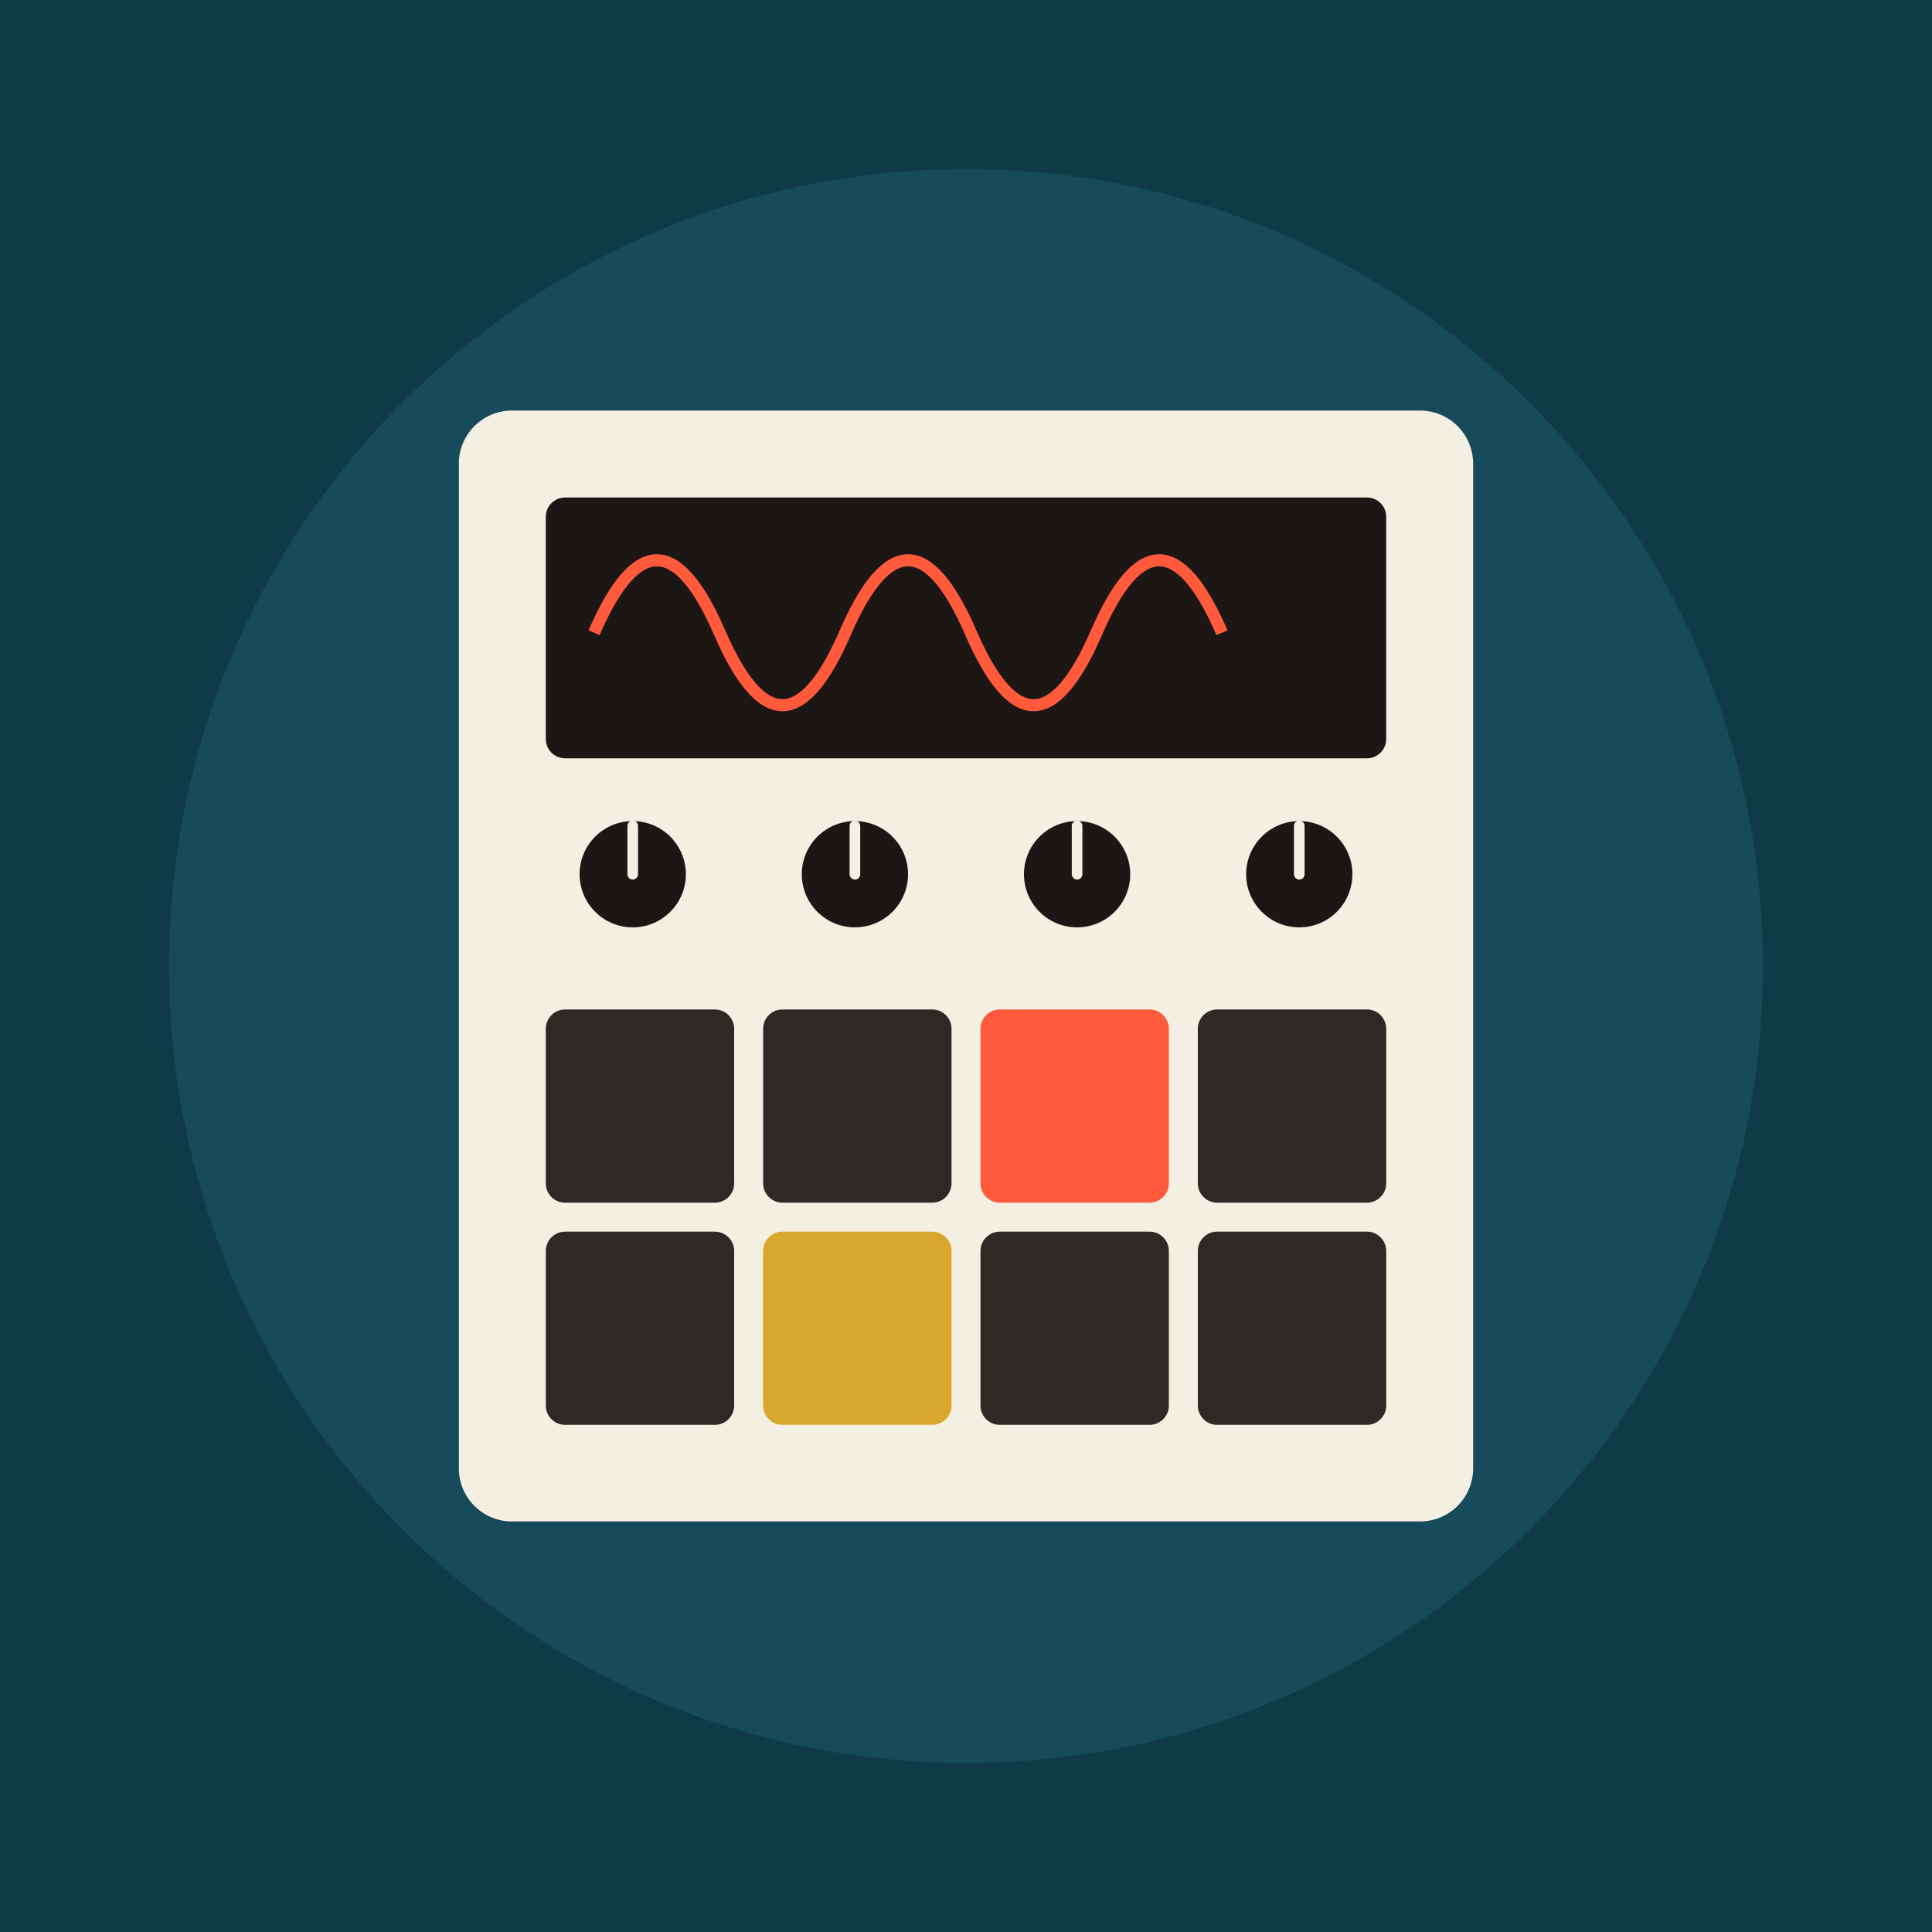
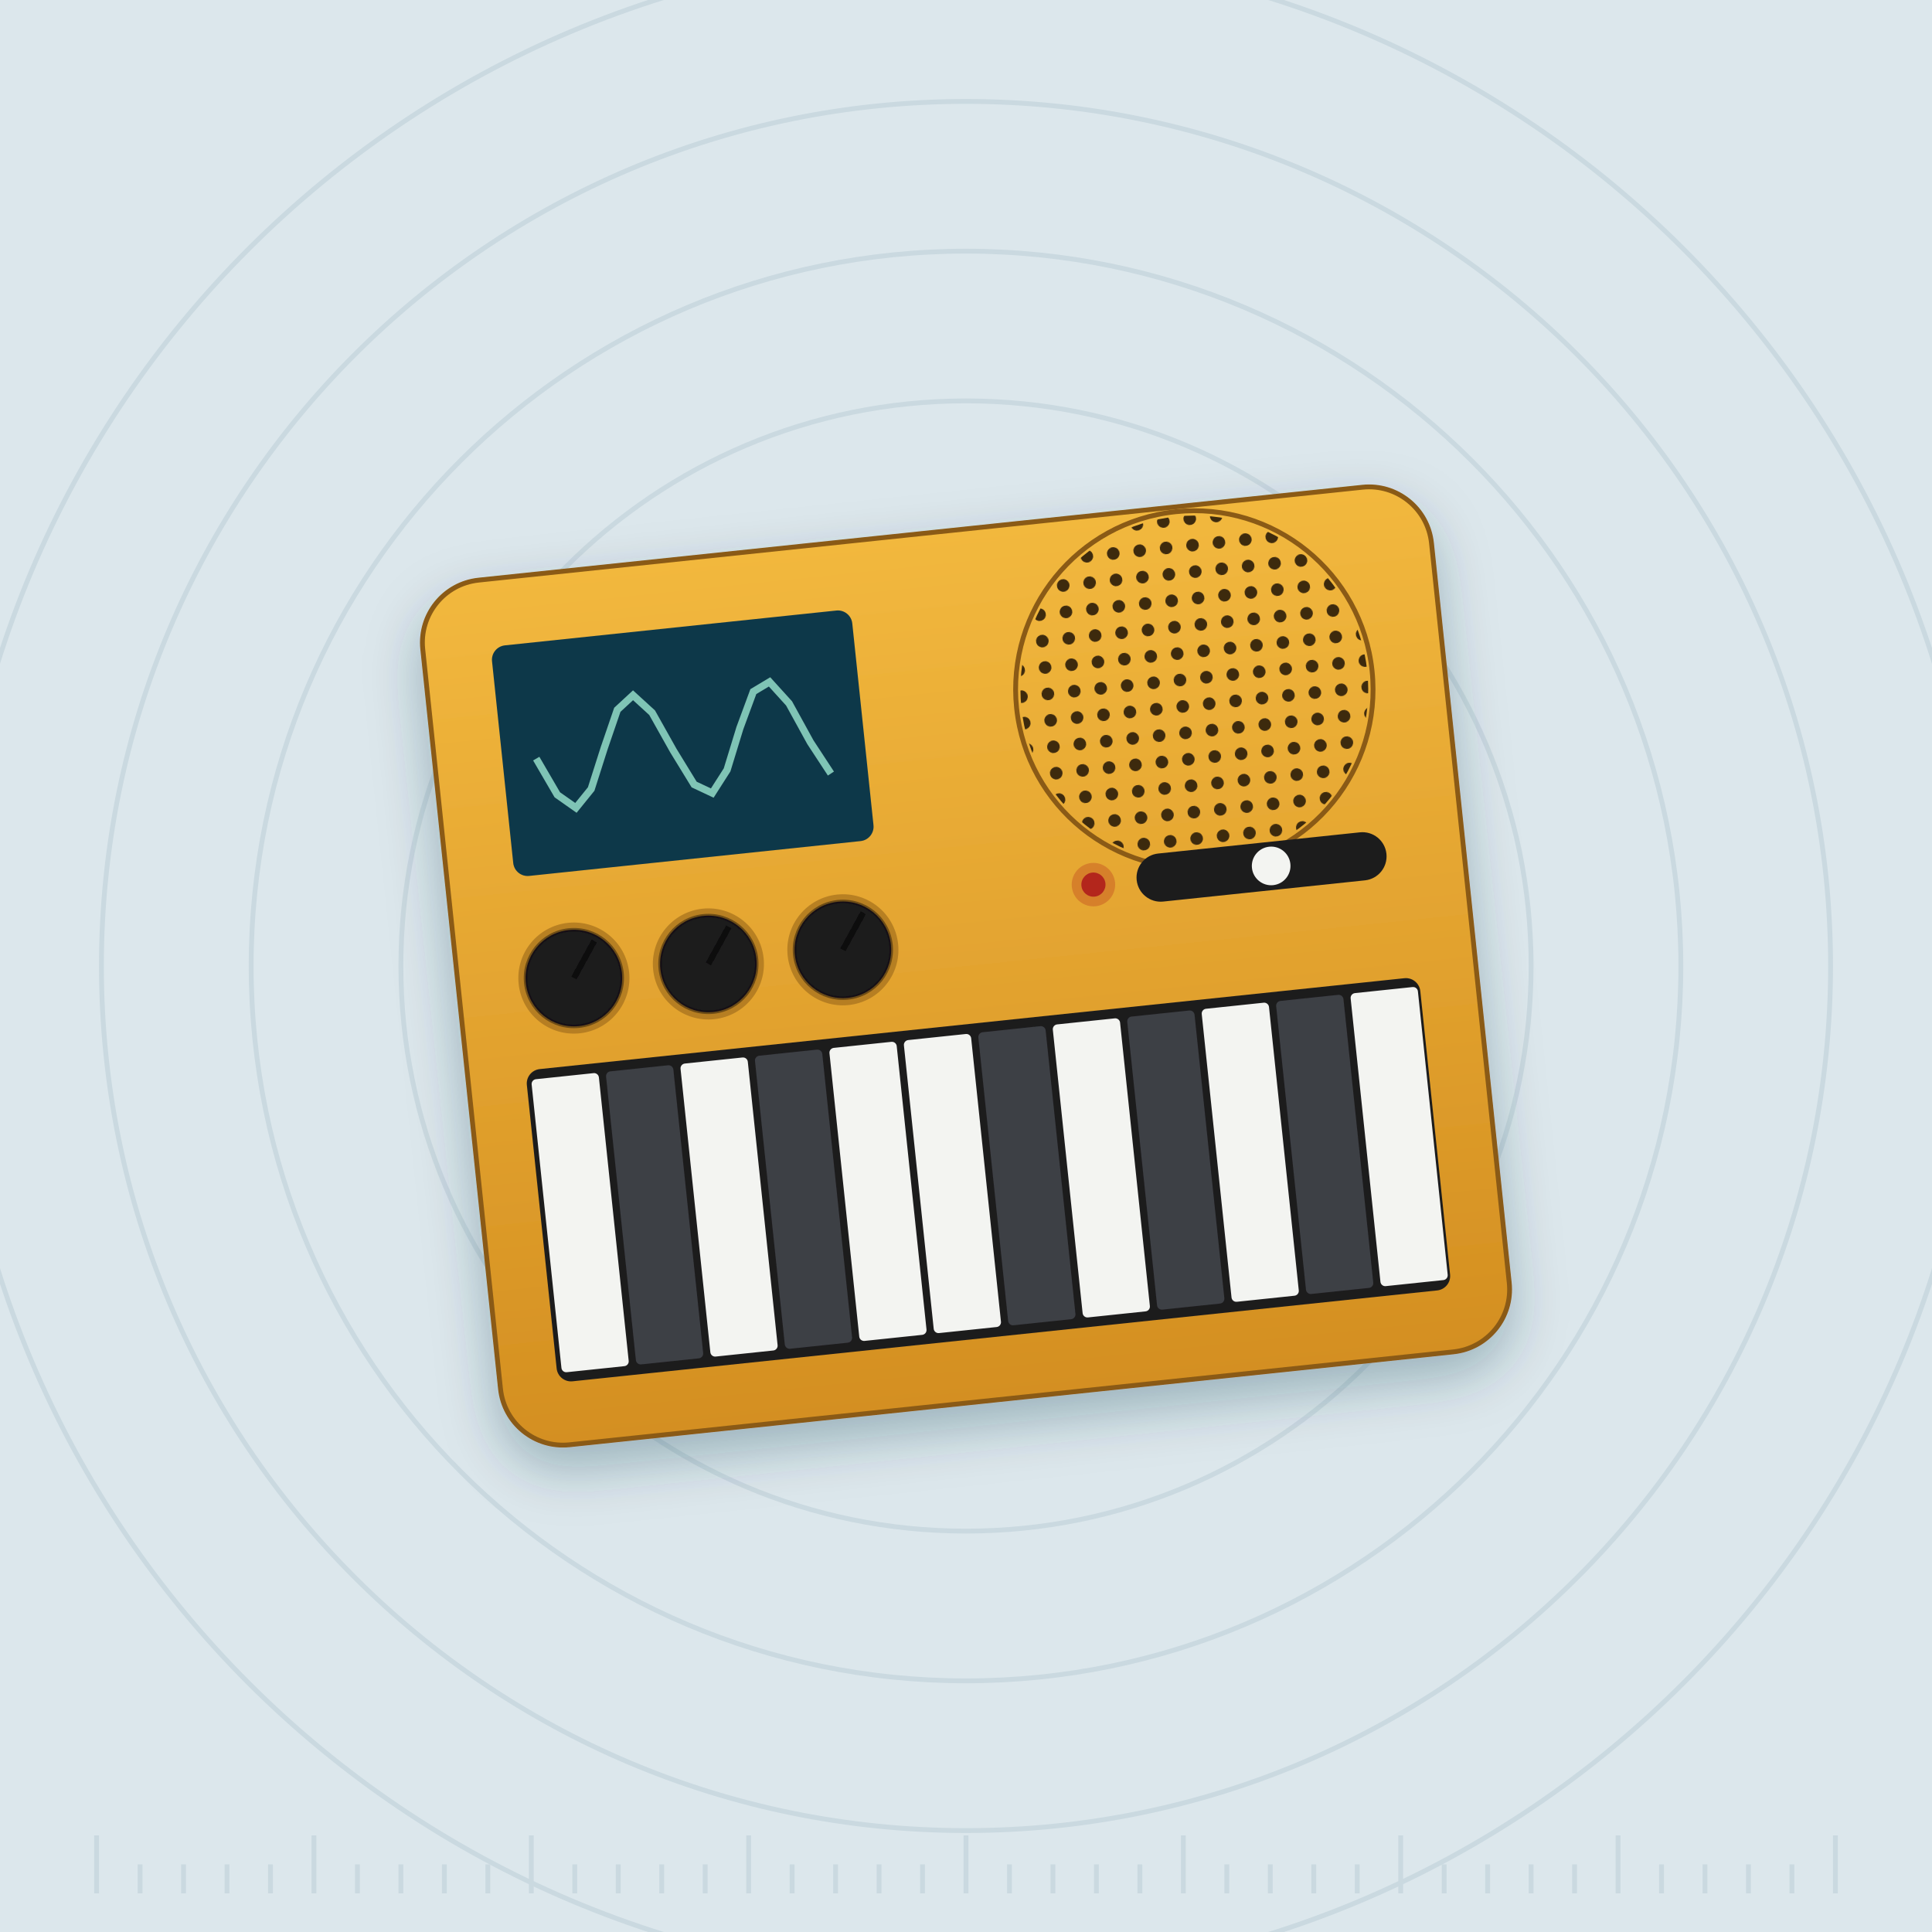
<svg xmlns="http://www.w3.org/2000/svg" viewBox="0 0 800 800">
-   <defs />
-   <rect x="0" y="0" width="800" height="800" fill="#0f3a47" rx="0" />
-   <circle cx="400" cy="400" r="330" fill="#174a5a" />
-   <rect x="190" y="170" width="420" height="460" fill="#f3efe3" rx="22" />
-   <rect x="226" y="206" width="348" height="108" fill="#1c1714" rx="8" />
-   <path d="M246,262 q26,-60 52,0 t52,0 t52,0 t52,0 t52,0" fill="none" stroke="#ff5a3c" stroke-width="5" />
-   <circle cx="262" cy="362" r="22" fill="#1c1714" />
-   <line x1="262" y1="362" x2="262" y2="342" stroke="#f3efe3" stroke-width="4.4" stroke-linecap="round" />
-   <circle cx="354" cy="362" r="22" fill="#1c1714" />
-   <line x1="354" y1="362" x2="354" y2="342" stroke="#f3efe3" stroke-width="4.4" stroke-linecap="round" />
-   <circle cx="446" cy="362" r="22" fill="#1c1714" />
-   <line x1="446" y1="362" x2="446" y2="342" stroke="#f3efe3" stroke-width="4.4" stroke-linecap="round" />
-   <circle cx="538" cy="362" r="22" fill="#1c1714" />
-   <line x1="538" y1="362" x2="538" y2="342" stroke="#f3efe3" stroke-width="4.4" stroke-linecap="round" />
-   <rect x="226" y="418" width="78" height="80" fill="#2e2925" rx="8" />
-   <rect x="316" y="418" width="78" height="80" fill="#2e2925" rx="8" />
-   <rect x="406" y="418" width="78" height="80" fill="#ff5a3c" rx="8" />
-   <rect x="496" y="418" width="78" height="80" fill="#2e2925" rx="8" />
-   <rect x="226" y="510" width="78" height="80" fill="#2e2925" rx="8" />
-   <rect x="316" y="510" width="78" height="80" fill="#d9a62e" rx="8" />
-   <rect x="406" y="510" width="78" height="80" fill="#2e2925" rx="8" />
-   <rect x="496" y="510" width="78" height="80" fill="#2e2925" rx="8" />
+   <defs>
+     <filter id="s" x="-15%" y="-15%" width="130%" height="130%">
+       <feDropShadow dx="0" dy="9" stdDeviation="11" flood-color="#10394A" flood-opacity=".3" />
+     </filter>
+     <linearGradient id="g0" x1="0" y1="0" x2="0" y2="1">
+       <stop offset="0" stop-color="#F2B83E" />
+       <stop offset="1" stop-color="#D48F21" />
+     </linearGradient>
+     <pattern id="g1" width="11" height="11" patternUnits="userSpaceOnUse">
+       <circle cx="5.5" cy="5.5" r="2.6" fill="#3E2B0F" />
+     </pattern>
+   </defs>
+   <rect x="0" y="0" width="800" height="800" fill="#DCE7EC" />
+   <circle cx="400" cy="400" r="110" fill="none" stroke="#CAD9E0" stroke-width="2" />
+   <circle cx="400" cy="400" r="172" fill="none" stroke="#CAD9E0" stroke-width="2" />
+   <circle cx="400" cy="400" r="234" fill="none" stroke="#CAD9E0" stroke-width="2" />
+   <circle cx="400" cy="400" r="296" fill="none" stroke="#CAD9E0" stroke-width="2" />
+   <circle cx="400" cy="400" r="358" fill="none" stroke="#CAD9E0" stroke-width="2" />
+   <circle cx="400" cy="400" r="420" fill="none" stroke="#CAD9E0" stroke-width="2" />
+   <line x1="40" y1="760" x2="40" y2="784" stroke="#CAD9E0" stroke-width="2" />
+   <line x1="58" y1="772" x2="58" y2="784" stroke="#CAD9E0" stroke-width="2" />
+   <line x1="76" y1="772" x2="76" y2="784" stroke="#CAD9E0" stroke-width="2" />
+   <line x1="94" y1="772" x2="94" y2="784" stroke="#CAD9E0" stroke-width="2" />
+   <line x1="112" y1="772" x2="112" y2="784" stroke="#CAD9E0" stroke-width="2" />
+   <line x1="130" y1="760" x2="130" y2="784" stroke="#CAD9E0" stroke-width="2" />
+   <line x1="148" y1="772" x2="148" y2="784" stroke="#CAD9E0" stroke-width="2" />
+   <line x1="166" y1="772" x2="166" y2="784" stroke="#CAD9E0" stroke-width="2" />
+   <line x1="184" y1="772" x2="184" y2="784" stroke="#CAD9E0" stroke-width="2" />
+   <line x1="202" y1="772" x2="202" y2="784" stroke="#CAD9E0" stroke-width="2" />
+   <line x1="220" y1="760" x2="220" y2="784" stroke="#CAD9E0" stroke-width="2" />
+   <line x1="238" y1="772" x2="238" y2="784" stroke="#CAD9E0" stroke-width="2" />
+   <line x1="256" y1="772" x2="256" y2="784" stroke="#CAD9E0" stroke-width="2" />
+   <line x1="274" y1="772" x2="274" y2="784" stroke="#CAD9E0" stroke-width="2" />
+   <line x1="292" y1="772" x2="292" y2="784" stroke="#CAD9E0" stroke-width="2" />
+   <line x1="310" y1="760" x2="310" y2="784" stroke="#CAD9E0" stroke-width="2" />
+   <line x1="328" y1="772" x2="328" y2="784" stroke="#CAD9E0" stroke-width="2" />
+   <line x1="346" y1="772" x2="346" y2="784" stroke="#CAD9E0" stroke-width="2" />
+   <line x1="364" y1="772" x2="364" y2="784" stroke="#CAD9E0" stroke-width="2" />
+   <line x1="382" y1="772" x2="382" y2="784" stroke="#CAD9E0" stroke-width="2" />
+   <line x1="400" y1="760" x2="400" y2="784" stroke="#CAD9E0" stroke-width="2" />
+   <line x1="418" y1="772" x2="418" y2="784" stroke="#CAD9E0" stroke-width="2" />
+   <line x1="436" y1="772" x2="436" y2="784" stroke="#CAD9E0" stroke-width="2" />
+   <line x1="454" y1="772" x2="454" y2="784" stroke="#CAD9E0" stroke-width="2" />
+   <line x1="472" y1="772" x2="472" y2="784" stroke="#CAD9E0" stroke-width="2" />
+   <line x1="490" y1="760" x2="490" y2="784" stroke="#CAD9E0" stroke-width="2" />
+   <line x1="508" y1="772" x2="508" y2="784" stroke="#CAD9E0" stroke-width="2" />
+   <line x1="526" y1="772" x2="526" y2="784" stroke="#CAD9E0" stroke-width="2" />
+   <line x1="544" y1="772" x2="544" y2="784" stroke="#CAD9E0" stroke-width="2" />
+   <line x1="562" y1="772" x2="562" y2="784" stroke="#CAD9E0" stroke-width="2" />
+   <line x1="580" y1="760" x2="580" y2="784" stroke="#CAD9E0" stroke-width="2" />
+   <line x1="598" y1="772" x2="598" y2="784" stroke="#CAD9E0" stroke-width="2" />
+   <line x1="616" y1="772" x2="616" y2="784" stroke="#CAD9E0" stroke-width="2" />
+   <line x1="634" y1="772" x2="634" y2="784" stroke="#CAD9E0" stroke-width="2" />
+   <line x1="652" y1="772" x2="652" y2="784" stroke="#CAD9E0" stroke-width="2" />
+   <line x1="670" y1="760" x2="670" y2="784" stroke="#CAD9E0" stroke-width="2" />
+   <line x1="688" y1="772" x2="688" y2="784" stroke="#CAD9E0" stroke-width="2" />
+   <line x1="706" y1="772" x2="706" y2="784" stroke="#CAD9E0" stroke-width="2" />
+   <line x1="724" y1="772" x2="724" y2="784" stroke="#CAD9E0" stroke-width="2" />
+   <line x1="742" y1="772" x2="742" y2="784" stroke="#CAD9E0" stroke-width="2" />
+   <line x1="760" y1="760" x2="760" y2="784" stroke="#CAD9E0" stroke-width="2" />
+   <g filter="url(#s)">
+     <g transform="rotate(-6 400 400)">
+       <rect x="190" y="220" width="420" height="360" fill="url(#g0)" rx="26" stroke="#8A5A14" stroke-width="2" />
+       <rect x="218" y="248" width="150" height="96" fill="#10394A" rx="6" />
+       <path d="M 232.0 296.0 L 239.1 311.8 L 246.2 318.0 L 253.3 310.9 L 260.4 294.7 L 267.5 279.4 L 274.6 274.1 L 281.7 282.1 L 288.8 298.6 L 295.9 313.5 L 303.0 317.8 L 310.1 308.9 L 317.2 292.2 L 324.3 277.8 L 331.4 274.5 L 338.5 284.2 L 345.6 301.1 L 352.7 314.9" fill="none" stroke="#7FC4B5" stroke-width="3" />
+       <circle cx="506" cy="296" r="72" fill="url(#g1)" />
+       <circle cx="506" cy="296" r="74" fill="none" stroke="#8A5A14" stroke-width="2" />
+       <circle cx="238" cy="388" r="23" fill="#8A5A14" opacity="0.5" />
+       <circle cx="238" cy="388" r="20" fill="#1E1D1F" stroke="#0006" stroke-width="1.5" />
+       <line x1="238" y1="388" x2="248" y2="373.6" stroke="#0009" stroke-width="2.5" />,<circle cx="294" cy="388" r="23" fill="#8A5A14" opacity="0.5" />
+       <circle cx="294" cy="388" r="20" fill="#1E1D1F" stroke="#0006" stroke-width="1.5" />
+       <line x1="294" y1="388" x2="304" y2="373.6" stroke="#0009" stroke-width="2.5" />,<circle cx="350" cy="388" r="23" fill="#8A5A14" opacity="0.5" />
+       <circle cx="350" cy="388" r="20" fill="#1E1D1F" stroke="#0006" stroke-width="1.5" />
+       <line x1="350" y1="388" x2="360" y2="373.6" stroke="#0009" stroke-width="2.5" />
+       <circle cx="456" cy="372" r="9" fill="#B3261E" opacity="0.3" />
+       <circle cx="456" cy="372" r="5" fill="#B3261E" />
+       <rect x="474" y="362" width="104" height="20" fill="#1E1D1F" rx="10" />
+       <circle cx="530" cy="372" r="8" fill="#F3F4F1" />
+       <rect x="214" y="424" width="372" height="130" fill="#1E1D1F" rx="6" />
+       <rect x="216" y="428" width="28" height="122" fill="#F3F4F1" rx="2" />,<rect x="247" y="428" width="28" height="122" fill="#3E4045" rx="2" />,<rect x="278" y="428" width="28" height="122" fill="#F3F4F1" rx="2" />,<rect x="309" y="428" width="28" height="122" fill="#3E4045" rx="2" />,<rect x="340" y="428" width="28" height="122" fill="#F3F4F1" rx="2" />,<rect x="371" y="428" width="28" height="122" fill="#F3F4F1" rx="2" />,<rect x="402" y="428" width="28" height="122" fill="#3E4045" rx="2" />,<rect x="433" y="428" width="28" height="122" fill="#F3F4F1" rx="2" />,<rect x="464" y="428" width="28" height="122" fill="#3E4045" rx="2" />,<rect x="495" y="428" width="28" height="122" fill="#F3F4F1" rx="2" />,<rect x="526" y="428" width="28" height="122" fill="#3E4045" rx="2" />,<rect x="557" y="428" width="28" height="122" fill="#F3F4F1" rx="2" />
+     </g>
+   </g>
</svg>
